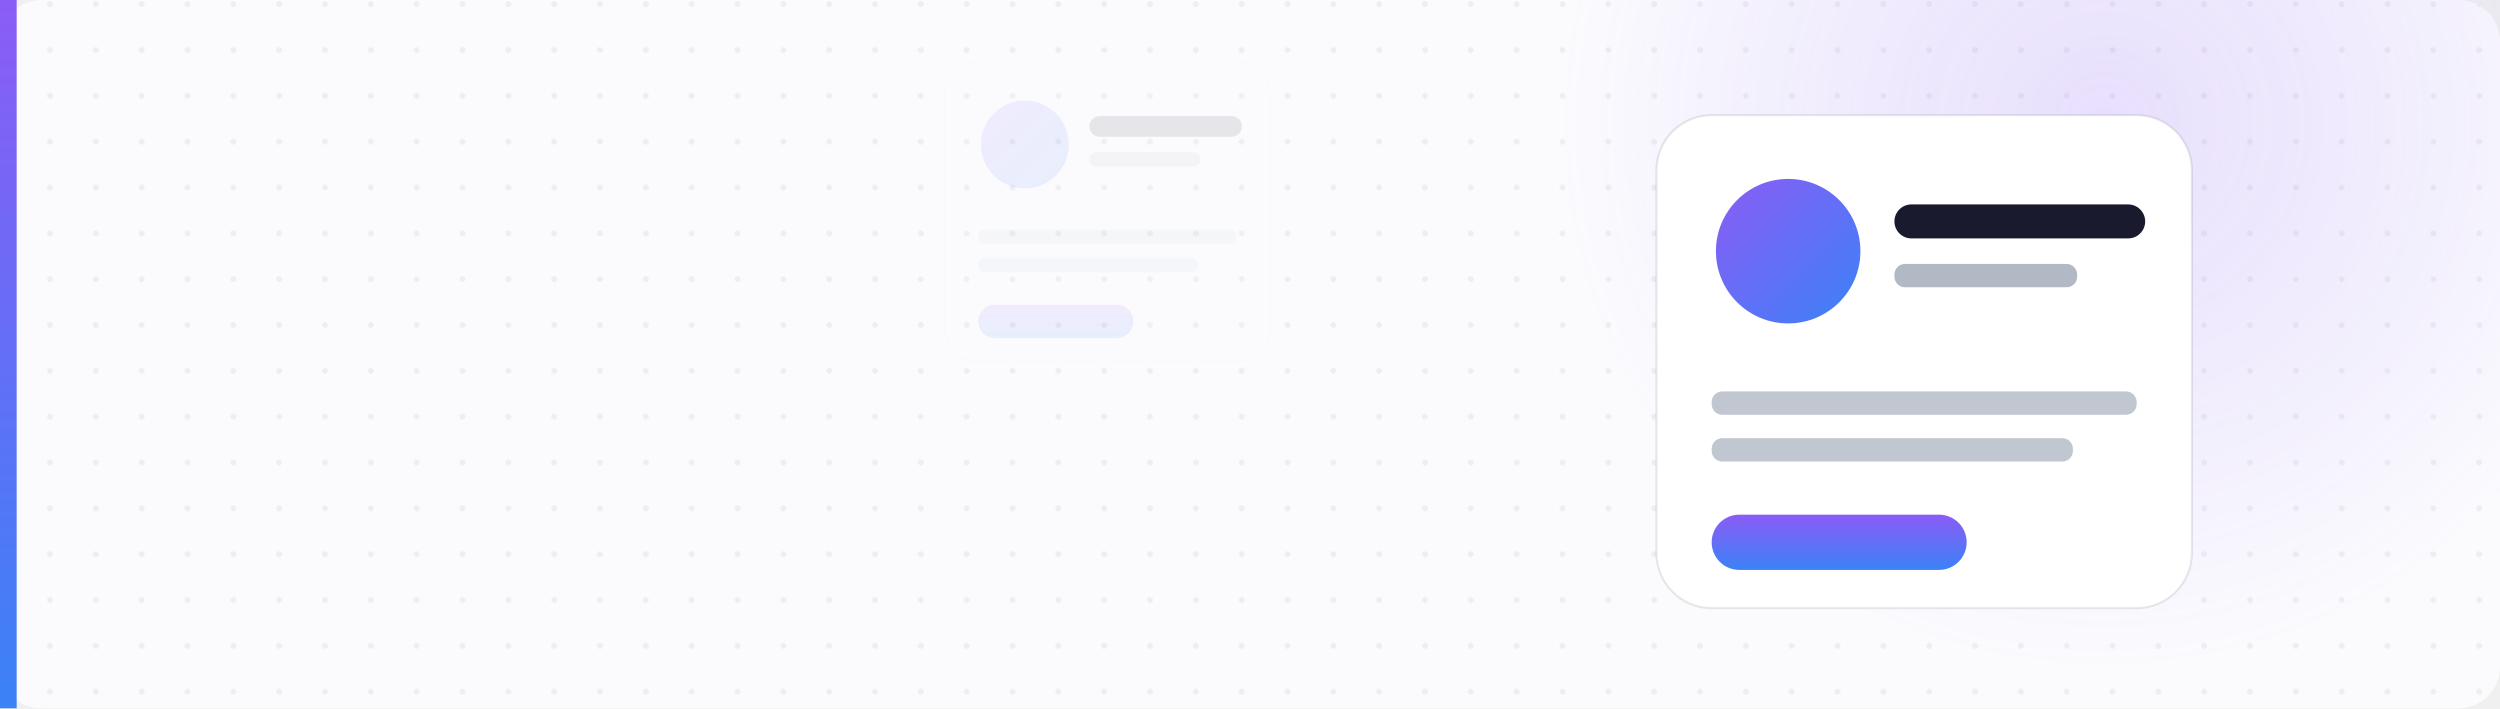
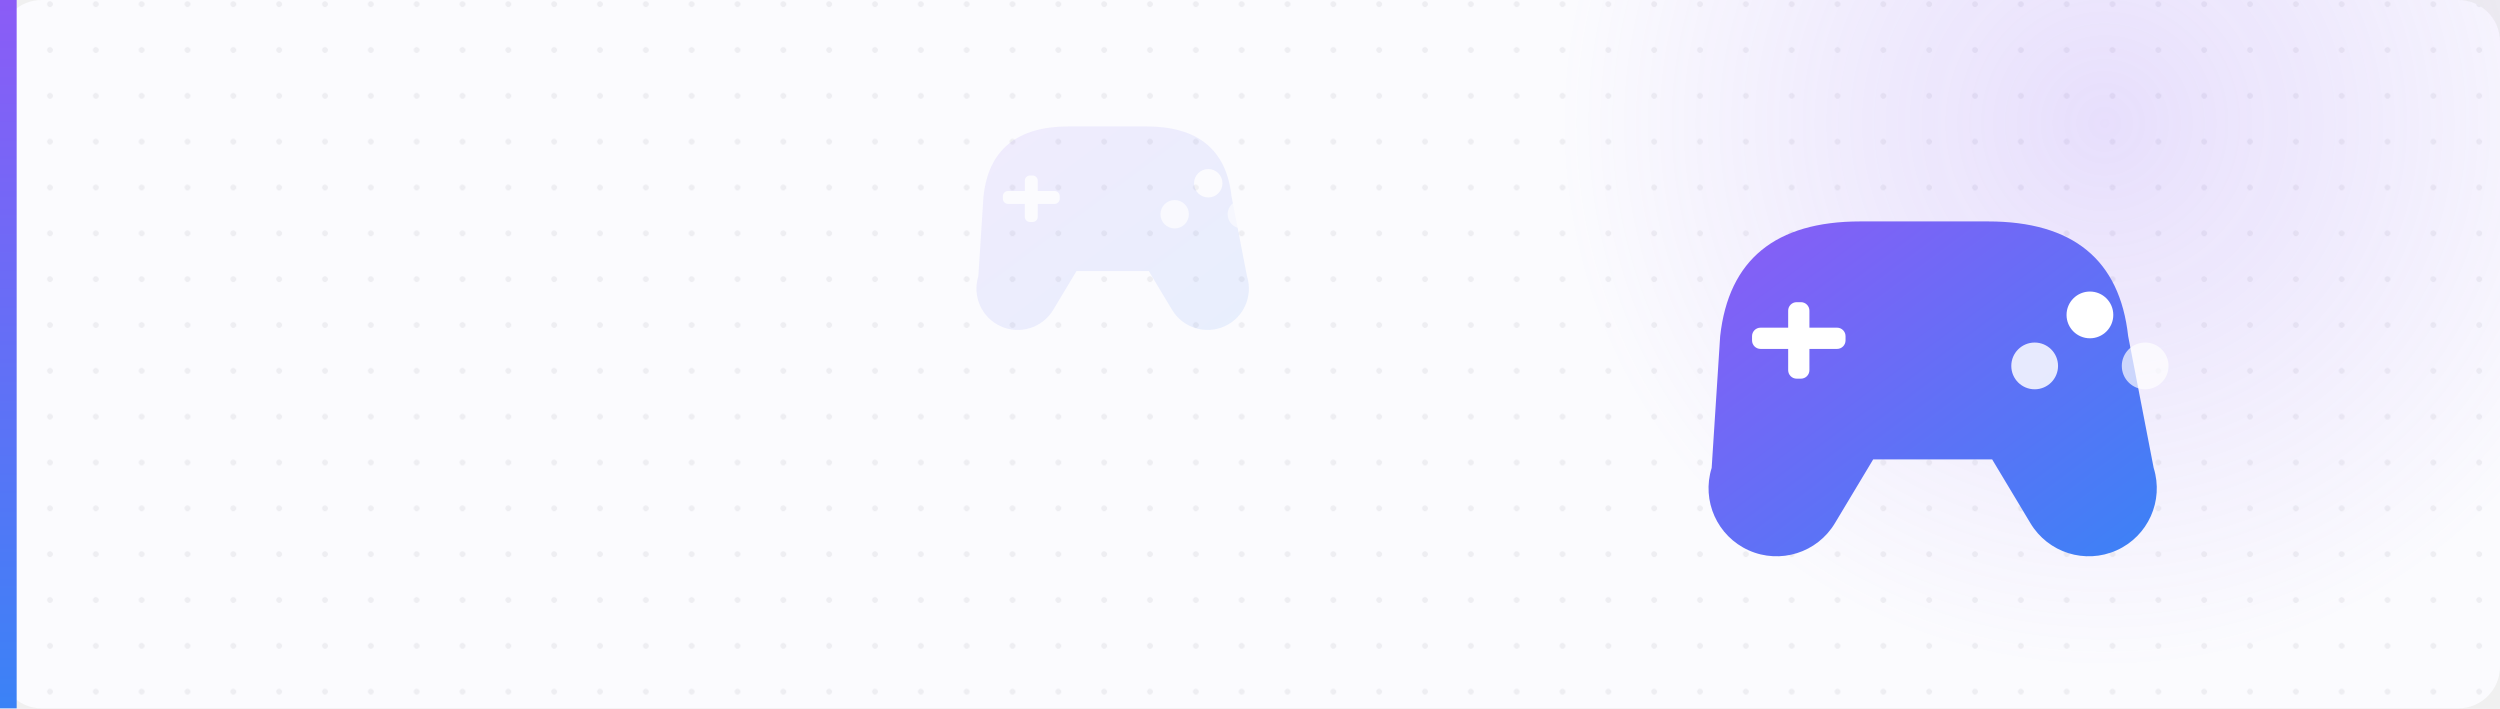
<svg xmlns="http://www.w3.org/2000/svg" viewBox="0 0 1200 340" width="1200" height="340" role="img">
  <defs>
    <linearGradient id="ghidusecas" x1="0" y1="0" x2="1" y2="1">
      <stop offset="0" stop-color="#8b5cf6" />
      <stop offset="1" stop-color="#3b82f6" />
    </linearGradient>
    <linearGradient id="gvhidusecas" x1="0" y1="0" x2="0" y2="1">
      <stop offset="0" stop-color="#8b5cf6" />
      <stop offset="1" stop-color="#3b82f6" />
    </linearGradient>
    <radialGradient id="glowhidusecas" cx="0.5" cy="0.5" r="0.5">
      <stop offset="0" stop-color="#8b5cf6" stop-opacity="0.18" />
      <stop offset="1" stop-color="#8b5cf6" stop-opacity="0" />
    </radialGradient>
    <pattern id="dotshidusecas" width="22" height="22" patternUnits="userSpaceOnUse">
      <circle cx="2" cy="2" r="1.4" fill="#1a1a2e" opacity="0.06" />
    </pattern>
  </defs>
  <rect width="1200" height="340" rx="20" fill="#FBFBFE" />
  <rect width="1200" height="340" rx="20" fill="url(#dotshidusecas)" />
  <circle cx="1010" cy="60" r="260" fill="url(#glowhidusecas)" />
  <rect x="0" y="0" width="8" height="340" fill="url(#gvhidusecas)" />
  <g transform="translate(740 -10) scale(1.02)">
-     <rect x="54" y="64" width="252" height="232" rx="26" fill="#fff" stroke="#1a1a2e" stroke-opacity="0.10" />
-     <circle cx="116" cy="128" r="34" fill="url(#ghidusecas)" />
-     <rect x="166" y="106" width="118" height="16" rx="8" fill="#1a1a2e" />
-     <rect x="166" y="134" width="86" height="11" rx="5" fill="#64748b" opacity="0.5" />
-     <rect x="80" y="194" width="200" height="11" rx="5" fill="#64748b" opacity="0.4" />
-     <rect x="80" y="216" width="170" height="11" rx="5" fill="#64748b" opacity="0.4" />
-     <rect x="80" y="252" width="120" height="26" rx="13" fill="url(#gvhidusecas)" />
+     <path d="M84 168 q6 -54 66 -54 h60 q60 0 66 54 l12 62 a32 32 0 0 1 -58 26              l-18 -30 h-56 l-18 30 a32 32 0 0 1 -58 -26 Z" fill="url(#ghidusecas)" />
+     <rect x="116" y="152" width="10" height="36" rx="4" fill="#fff" />
+     <rect x="99" y="164" width="44" height="10" rx="4" fill="#fff" />
+     <circle cx="258" cy="158" r="11" fill="#fff" />
+     <circle cx="232" cy="182" r="11" fill="#fff" opacity="0.85" />
+     <circle cx="284" cy="182" r="11" fill="#fff" opacity="0.7" />
  </g>
  <g transform="translate(420 -10) scale(0.62)" opacity="0.10">
-     <rect x="54" y="64" width="252" height="232" rx="26" fill="#fff" stroke="#1a1a2e" stroke-opacity="0.10" />
-     <circle cx="116" cy="128" r="34" fill="url(#ghidusecas)" />
-     <rect x="166" y="106" width="118" height="16" rx="8" fill="#1a1a2e" />
-     <rect x="166" y="134" width="86" height="11" rx="5" fill="#64748b" opacity="0.5" />
-     <rect x="80" y="194" width="200" height="11" rx="5" fill="#64748b" opacity="0.4" />
-     <rect x="80" y="216" width="170" height="11" rx="5" fill="#64748b" opacity="0.4" />
-     <rect x="80" y="252" width="120" height="26" rx="13" fill="url(#gvhidusecas)" />
+     <path d="M84 168 q6 -54 66 -54 h60 q60 0 66 54 l12 62 a32 32 0 0 1 -58 26              l-18 -30 h-56 l-18 30 a32 32 0 0 1 -58 -26 Z" fill="url(#ghidusecas)" />
+     <rect x="116" y="152" width="10" height="36" rx="4" fill="#fff" />
+     <rect x="99" y="164" width="44" height="10" rx="4" fill="#fff" />
+     <circle cx="258" cy="158" r="11" fill="#fff" />
+     <circle cx="232" cy="182" r="11" fill="#fff" opacity="0.85" />
+     <circle cx="284" cy="182" r="11" fill="#fff" opacity="0.7" />
  </g>
</svg>
